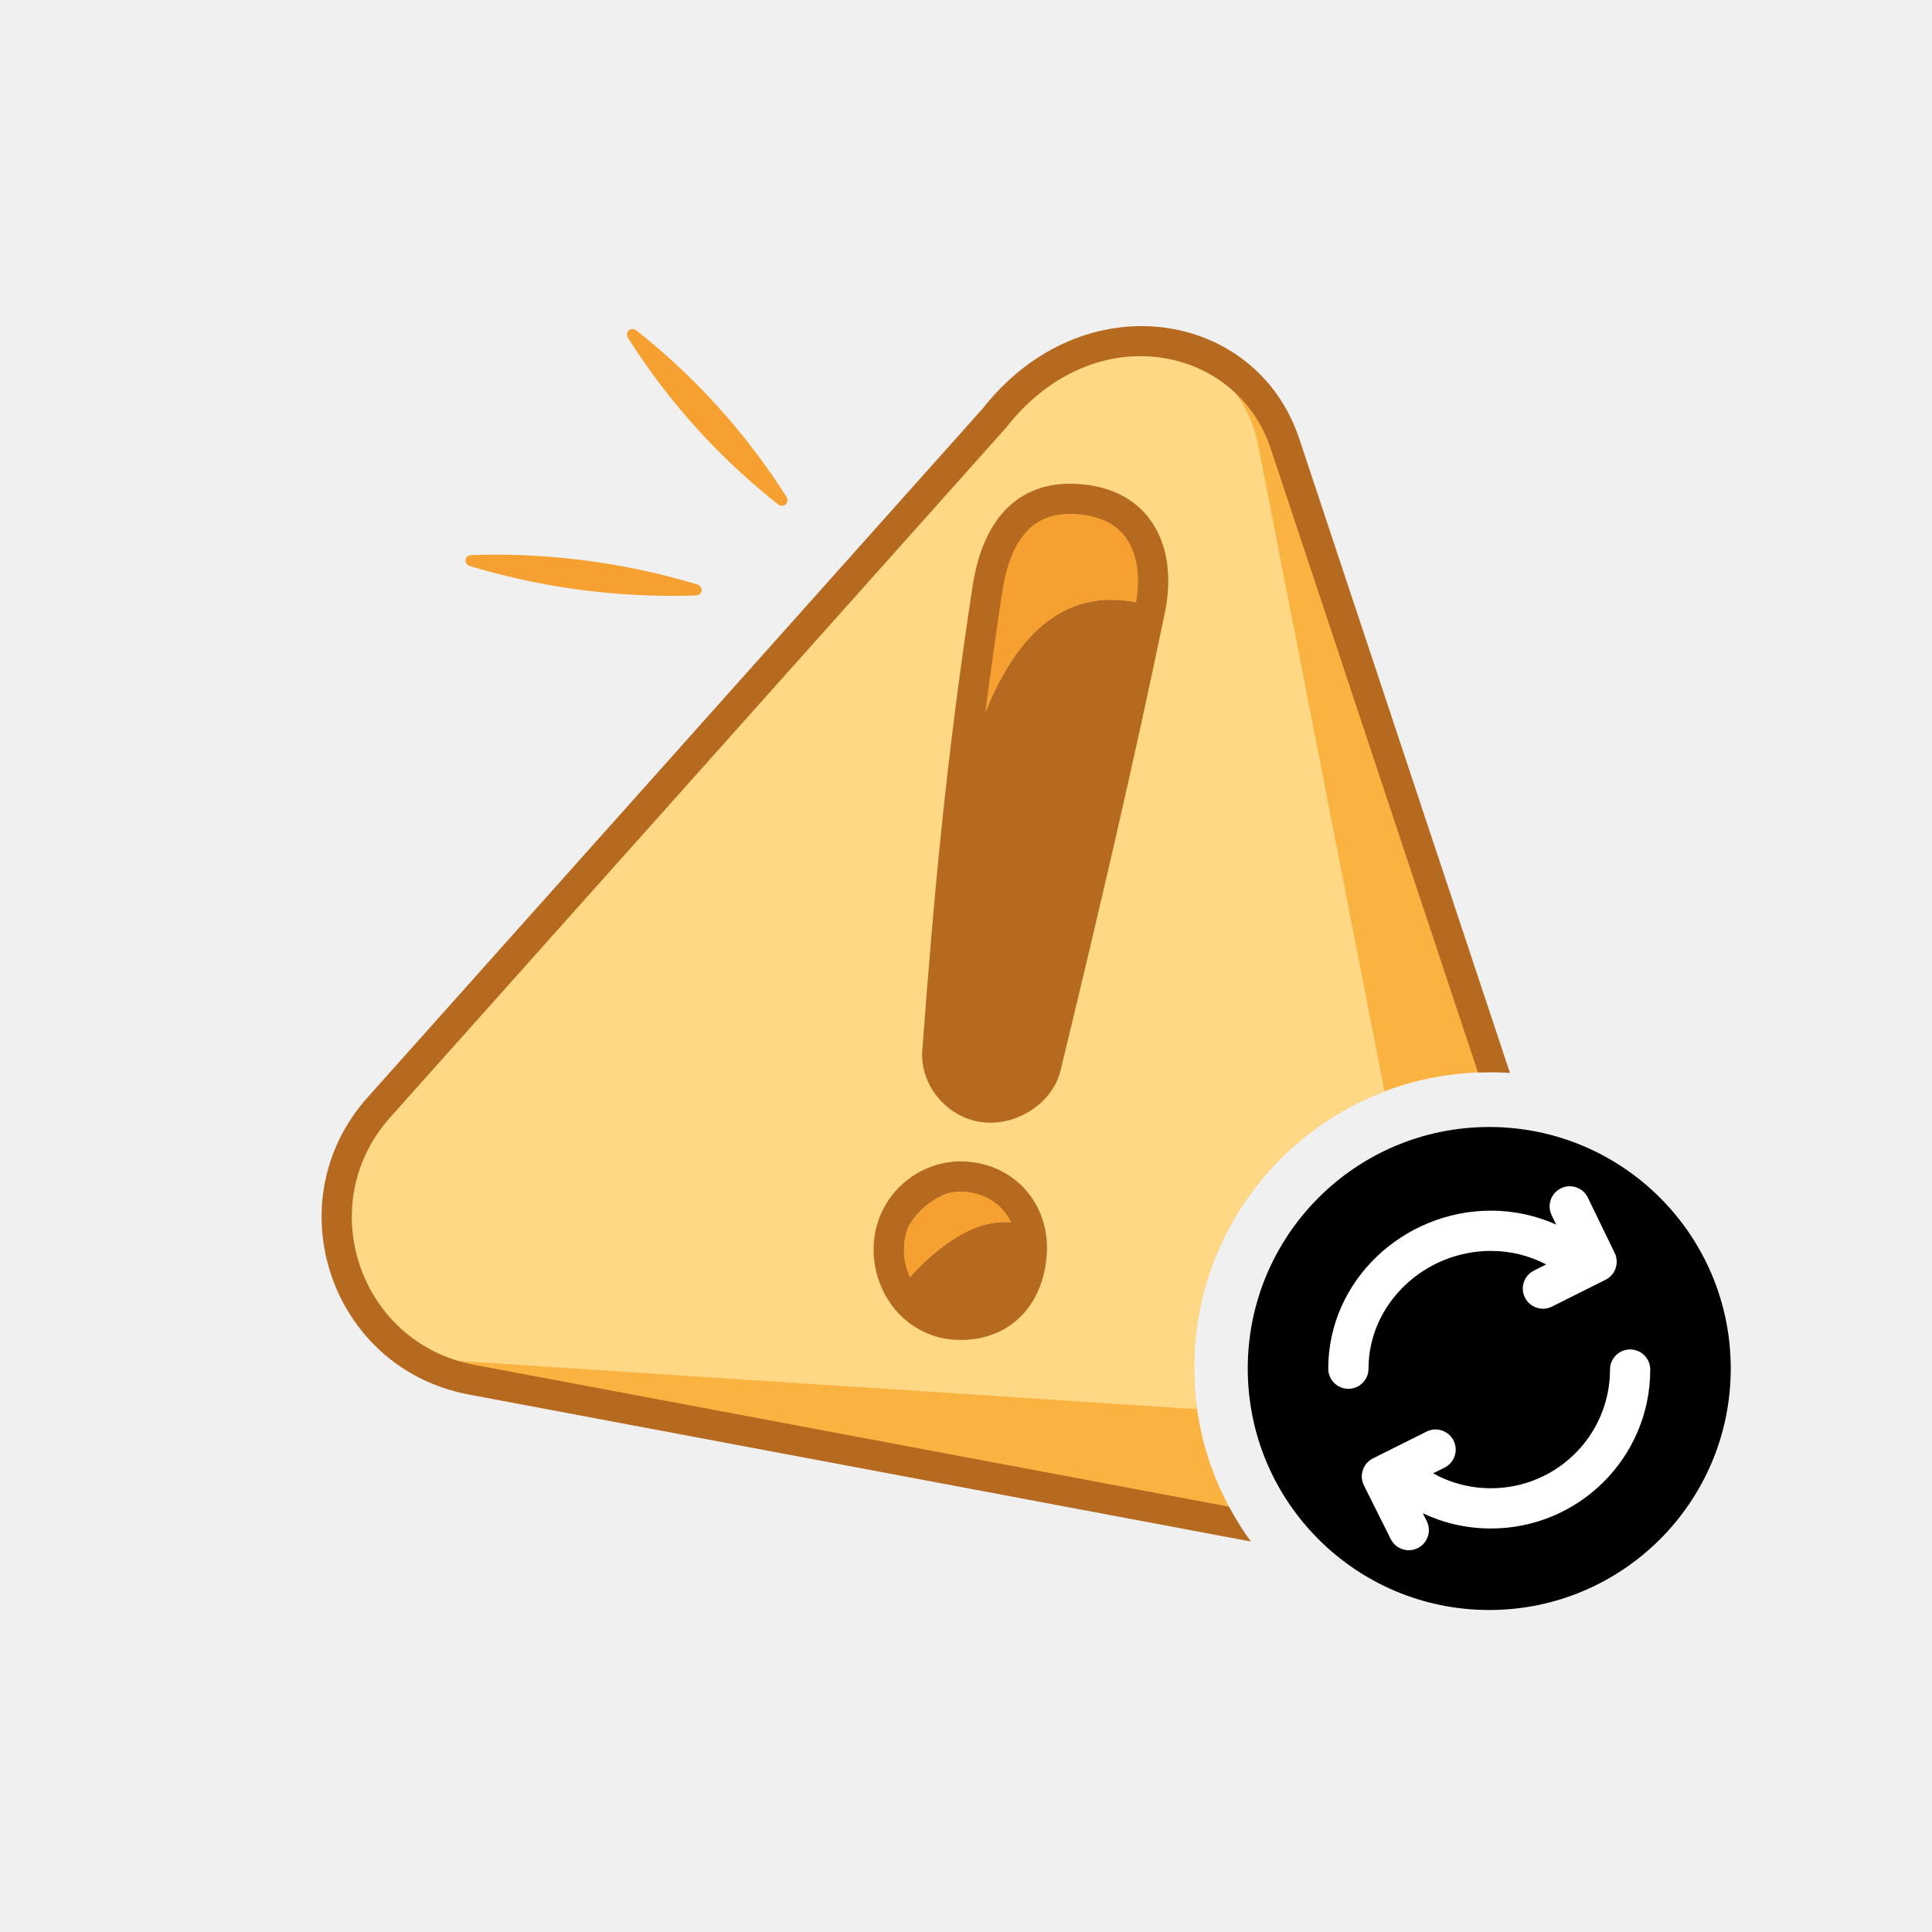
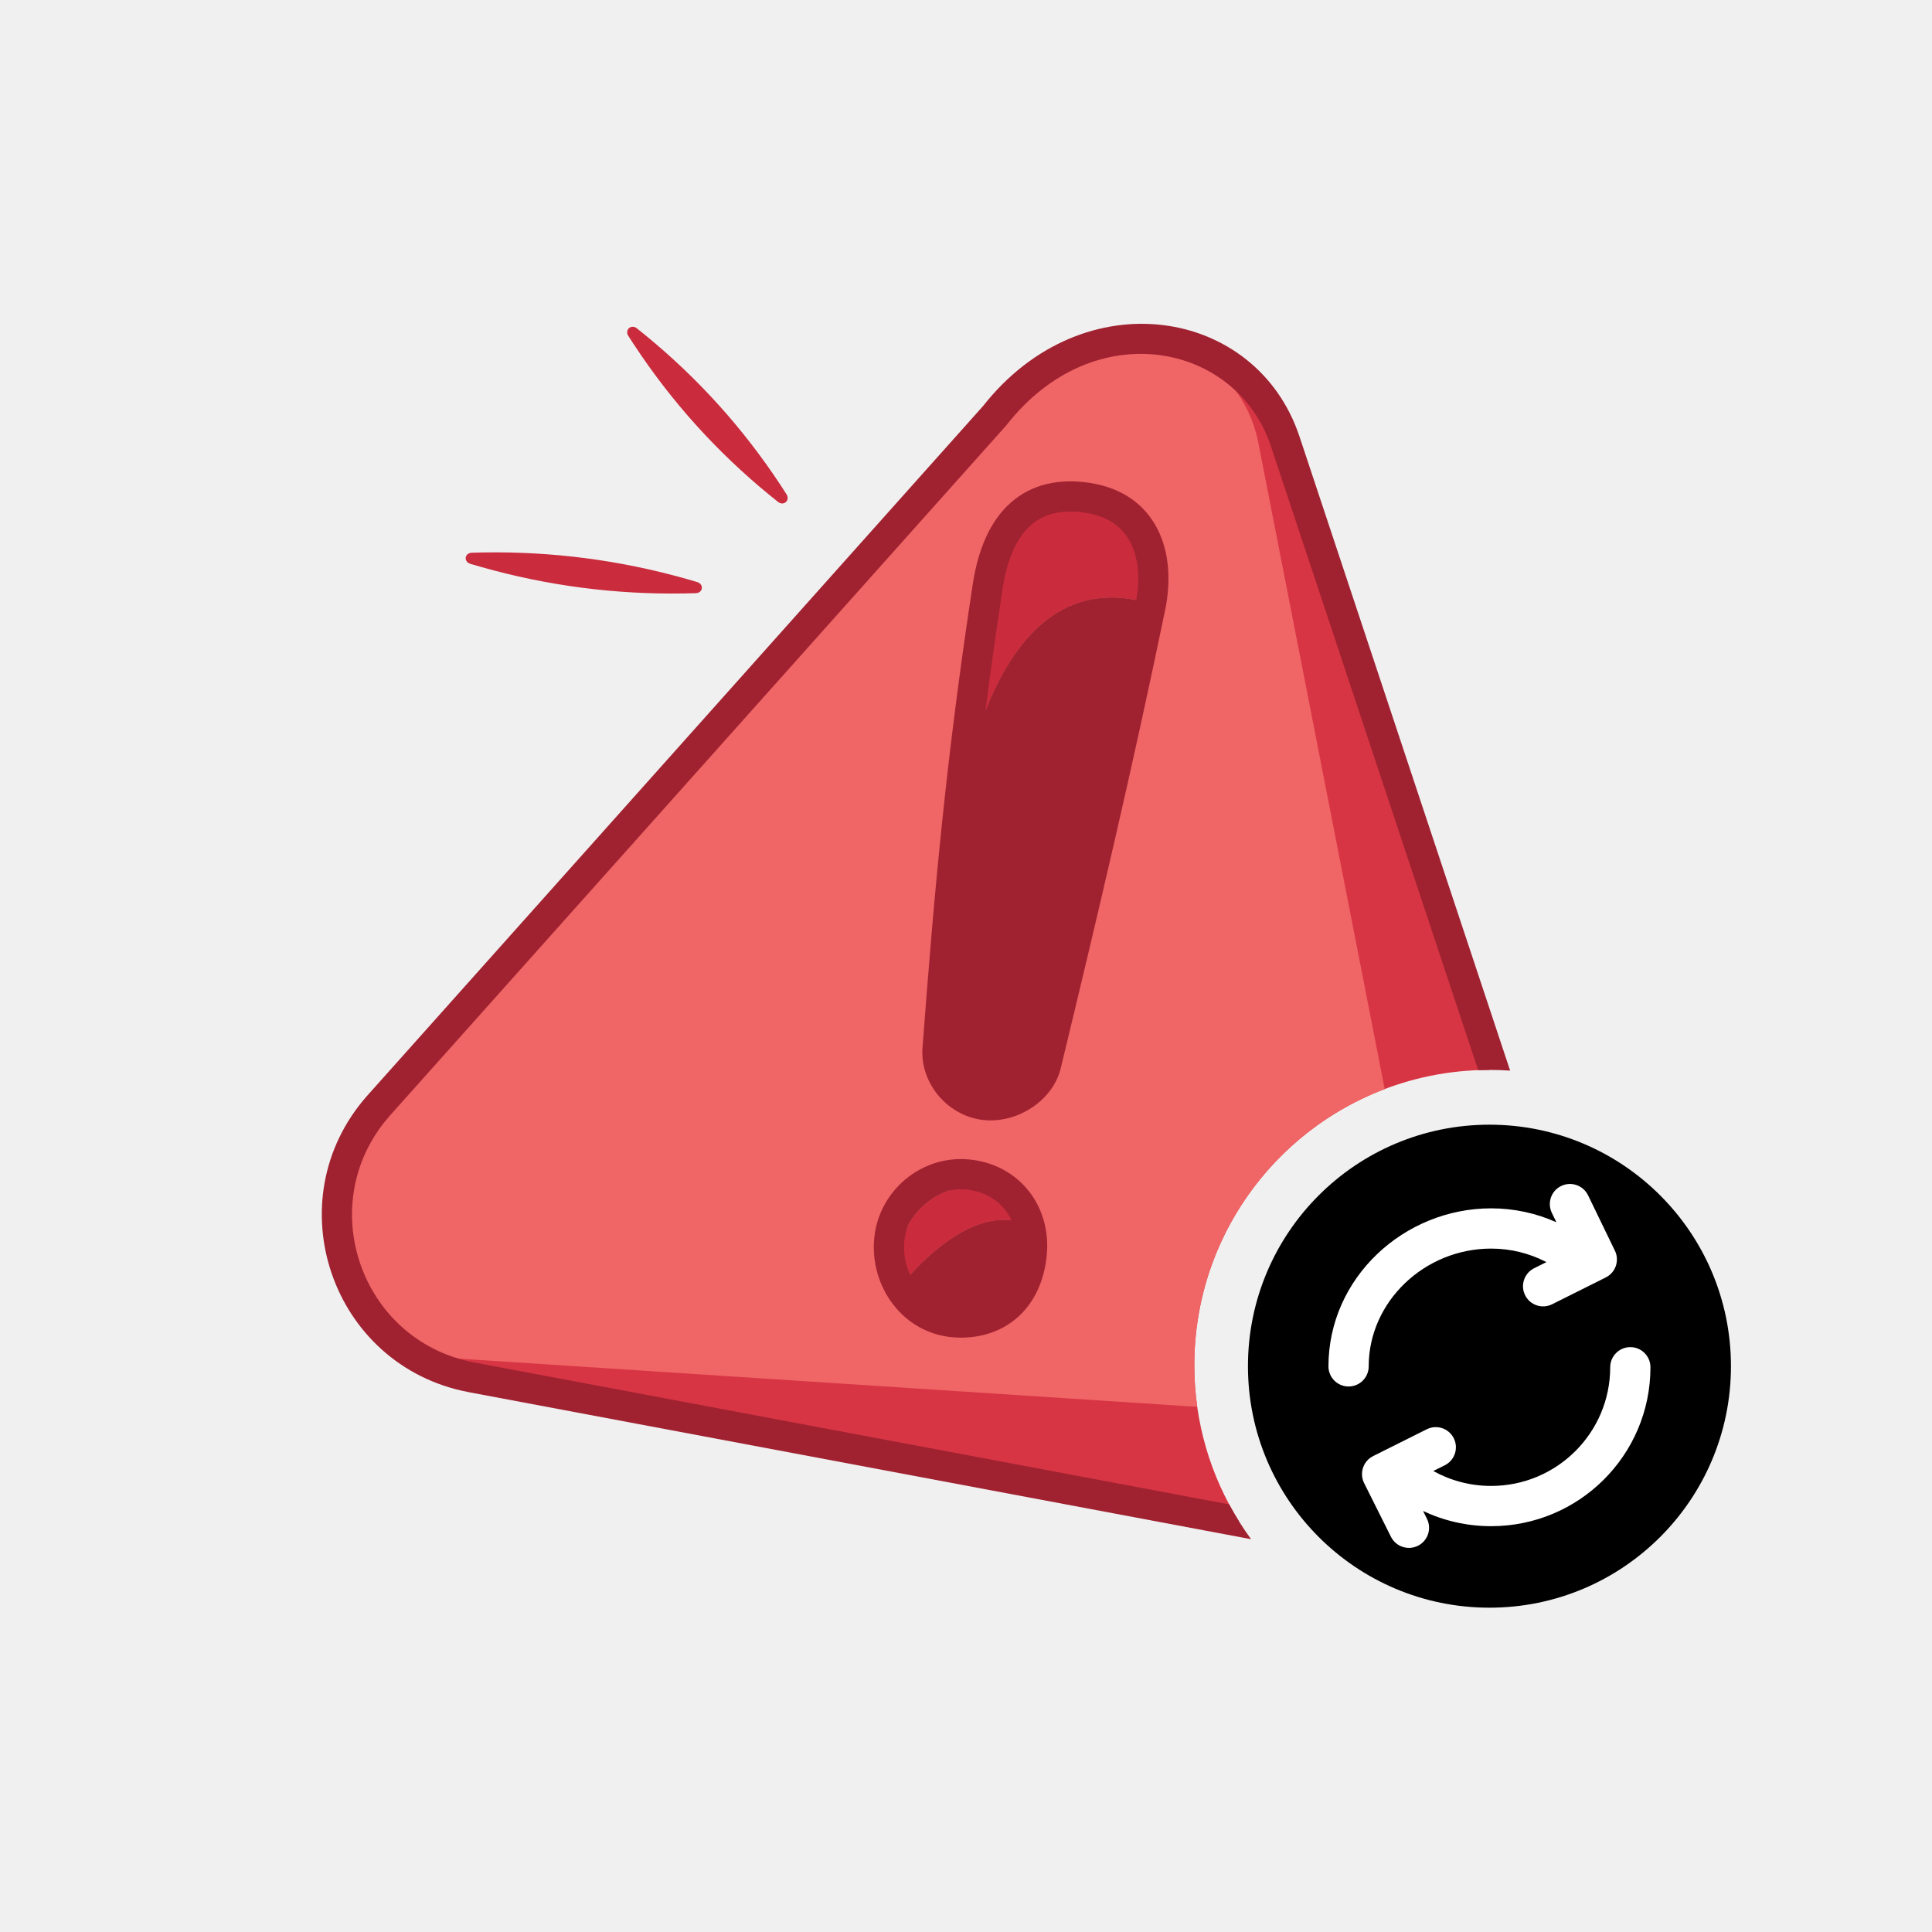
<svg xmlns="http://www.w3.org/2000/svg" width="96" height="96" viewBox="0 0 96 96" fill="none">
-   <path d="M51.155 19.62C54.869 15.493 61.652 16.886 63.439 22.143L74.022 53.279C74.015 53.279 74.007 53.279 74 53.279C65.9 53.279 59.334 59.845 59.334 67.945C59.334 70.805 60.152 73.474 61.568 75.73L22.211 68.376C16.61 67.329 14.315 60.554 18.126 56.318L51.155 19.62Z" fill="#FAB341" />
-   <path d="M51.33 19.098C54.872 15.075 61.489 16.867 62.518 22.127L68.795 54.229C63.265 56.329 59.334 61.678 59.334 67.945C59.334 68.647 59.383 69.336 59.478 70.011C59.339 70.008 59.2 70.002 59.059 69.993L23.023 67.641C17.451 67.277 14.724 60.676 18.413 56.485L51.33 19.098Z" fill="#FFD885" />
-   <path d="M47.437 59.174C49.361 58.653 50.951 59.58 51.76 61.394C48.7 59.017 44.963 63.762 44.943 63.787C44.226 61.821 45.343 59.756 47.437 59.174Z" fill="#F5A031" />
-   <path d="M47.706 39.673C47.346 43.837 46.99 48 46.58 52.18C46.58 52.18 46.414 45.67 47.706 39.673Z" fill="#F5A031" />
-   <path d="M48.688 28.824C49.183 25.959 51.43 25.23 53.563 25.545C57.304 25.191 57.565 27.977 57.126 30.097C51.604 28.479 48.964 33.833 47.706 39.673C48.018 36.062 48.333 32.449 48.688 28.824Z" fill="#F5A031" />
-   <path d="M23.998 27.566C25.712 27.537 27.409 27.632 29.091 27.851C30.773 28.07 32.439 28.413 34.09 28.879C34.273 28.93 34.456 28.984 34.639 29.039C34.707 29.059 34.769 29.099 34.811 29.155C34.854 29.212 34.873 29.28 34.864 29.348C34.856 29.415 34.82 29.476 34.765 29.52C34.709 29.564 34.639 29.586 34.569 29.589C34.378 29.595 34.188 29.6 33.997 29.603C32.284 29.631 30.586 29.536 28.904 29.317C27.222 29.099 25.556 28.756 23.906 28.29C23.723 28.238 23.539 28.185 23.356 28.13C23.289 28.11 23.227 28.07 23.184 28.014C23.142 27.957 23.123 27.888 23.131 27.821C23.14 27.754 23.176 27.692 23.231 27.648C23.286 27.605 23.356 27.582 23.427 27.58C23.617 27.574 23.808 27.569 23.998 27.566Z" fill="#F5A031" />
-   <path d="M31.435 16.351C31.506 16.353 31.573 16.381 31.628 16.424C31.775 16.541 31.922 16.659 32.067 16.777C33.373 17.848 34.585 19.002 35.702 20.241C36.819 21.48 37.842 22.803 38.77 24.211C38.873 24.367 38.975 24.524 39.076 24.683C39.113 24.741 39.134 24.811 39.128 24.882C39.122 24.952 39.09 25.016 39.039 25.062C38.988 25.108 38.92 25.132 38.849 25.13C38.778 25.129 38.71 25.101 38.656 25.058C38.508 24.941 38.362 24.823 38.217 24.704C36.91 23.634 35.699 22.48 34.581 21.241C33.464 20.002 32.441 18.678 31.513 17.271C31.41 17.114 31.308 16.957 31.207 16.798C31.17 16.74 31.15 16.67 31.156 16.6C31.162 16.53 31.194 16.465 31.245 16.419C31.296 16.374 31.364 16.349 31.435 16.351Z" fill="#F5A031" />
-   <path d="M48.84 20.288C53.803 13.983 62.42 15.362 64.561 21.806L75.028 53.314C74.688 53.291 74.346 53.279 74 53.279C73.812 53.279 73.625 53.282 73.439 53.289L63.137 22.279C61.439 17.166 54.362 15.674 50.005 21.234C49.995 21.247 49.984 21.259 49.974 21.271L19.358 55.555L19.359 55.555C15.532 59.881 17.868 66.728 23.54 67.813L61.066 74.866C61.389 75.469 61.754 76.048 62.156 76.597L23.263 69.288L23.261 69.287C16.445 67.985 13.638 59.759 18.235 54.561L18.238 54.559L48.84 20.288Z" fill="#B66A1F" />
-   <path fill-rule="evenodd" clip-rule="evenodd" d="M43.434 61.609C43.673 59.272 45.775 57.497 48.158 57.729C50.619 57.968 52.253 60.037 51.999 62.521C51.865 63.834 51.341 64.9 50.502 65.617C49.663 66.333 48.577 66.643 47.424 66.57C44.883 66.41 43.184 64.061 43.434 61.609ZM48.012 59.222C47.696 59.191 47.386 59.216 47.092 59.287C46.196 59.623 45.51 60.245 45.113 61.005C45.018 61.243 44.954 61.496 44.927 61.761C44.864 62.377 44.976 62.962 45.217 63.465C45.959 62.632 48.099 60.482 50.253 60.751C49.855 59.9 49.045 59.322 48.012 59.222Z" fill="#B66A1F" />
-   <path fill-rule="evenodd" clip-rule="evenodd" d="M50.219 25.086C51.258 24.171 52.606 23.883 54.118 24.106C55.762 24.349 56.899 25.201 57.513 26.418C58.109 27.598 58.171 29.037 57.883 30.432C56.312 38.046 54.542 45.575 52.715 53.121C52.525 54.002 51.937 54.717 51.23 55.175C50.517 55.637 49.617 55.882 48.733 55.752C46.998 55.495 45.672 53.866 45.833 52.124C46.422 44.301 47.009 37.773 48.324 29.154C48.594 27.382 49.203 25.982 50.219 25.086ZM53.898 25.59C52.708 25.414 51.84 25.657 51.211 26.211C50.56 26.785 50.049 27.794 49.807 29.379C49.483 31.504 49.203 33.502 48.957 35.423C50.406 31.778 52.73 29.192 56.452 29.931C56.646 28.829 56.548 27.836 56.173 27.093C55.794 26.343 55.094 25.767 53.898 25.59Z" fill="#B66A1F" />
-   <path d="M74 80C80.627 80 86 74.627 86 68C86 61.373 80.627 56 74 56C67.373 56 62 61.373 62 68C62 74.627 67.373 80 74 80Z" fill="black" />
-   <path d="M81 67.054C81.552 67.054 82 67.502 82 68.054C82 72.418 78.453 75.95 74.083 75.95C72.874 75.95 71.727 75.679 70.701 75.195L70.894 75.582C71.141 76.076 70.941 76.677 70.447 76.924C69.953 77.171 69.353 76.97 69.106 76.476L67.772 73.809C67.758 73.781 67.746 73.753 67.735 73.725C67.73 73.711 67.725 73.698 67.72 73.685C67.593 73.314 67.697 72.906 67.973 72.641C67.985 72.63 67.997 72.619 68.01 72.608C68.034 72.586 68.061 72.566 68.088 72.546C68.129 72.517 68.173 72.491 68.219 72.468L70.886 71.135C71.38 70.888 71.98 71.088 72.228 71.582C72.475 72.076 72.275 72.677 71.781 72.924L71.21 73.209C72.06 73.681 73.038 73.95 74.083 73.95C77.354 73.95 80 71.308 80 68.054C80 67.502 80.448 67.054 81 67.054Z" fill="white" />
-   <path d="M77.564 59.046C78.061 58.805 78.659 59.013 78.9 59.51L80.233 62.26C80.244 62.282 80.254 62.305 80.263 62.328C80.265 62.334 80.268 62.341 80.27 62.348C80.273 62.355 80.275 62.362 80.278 62.369C80.281 62.379 80.285 62.389 80.288 62.399C80.29 62.404 80.291 62.408 80.292 62.413C80.296 62.423 80.299 62.434 80.302 62.445C80.303 62.451 80.305 62.458 80.306 62.465C80.308 62.474 80.311 62.484 80.313 62.495C80.345 62.649 80.339 62.806 80.299 62.954C80.298 62.96 80.296 62.966 80.295 62.971C80.288 62.996 80.28 63.02 80.271 63.044C80.268 63.05 80.266 63.057 80.264 63.063C80.248 63.102 80.23 63.14 80.21 63.177C80.208 63.182 80.205 63.186 80.203 63.19C80.19 63.213 80.175 63.236 80.16 63.258C80.156 63.264 80.153 63.269 80.149 63.275C80.135 63.295 80.119 63.315 80.103 63.335C80.098 63.34 80.094 63.346 80.089 63.351C80.061 63.384 80.03 63.416 79.996 63.445C79.993 63.447 79.991 63.45 79.988 63.452C79.94 63.493 79.888 63.531 79.832 63.563C79.829 63.564 79.826 63.566 79.824 63.567C79.814 63.573 79.804 63.578 79.793 63.584C79.789 63.586 79.785 63.588 79.781 63.59L77.115 64.924C76.621 65.17 76.02 64.97 75.773 64.476C75.525 63.983 75.725 63.382 76.219 63.135L76.831 62.828C76.819 62.823 76.807 62.818 76.796 62.812C75.984 62.394 75.063 62.157 74.083 62.157C70.773 62.157 68 64.794 68 68.009C68 68.561 67.552 69.009 67 69.009C66.448 69.009 66 68.561 66 68.009C66 63.606 69.754 60.157 74.083 60.157C75.237 60.157 76.336 60.405 77.327 60.849L77.1 60.382C76.859 59.885 77.067 59.287 77.564 59.046Z" fill="white" />
+   <path d="M51.165 19.505C54.879 15.378 61.662 16.771 63.449 22.028L74.032 53.164C74.025 53.164 74.017 53.164 74.01 53.164C65.91 53.164 59.344 59.73 59.344 67.831C59.344 70.691 60.162 73.359 61.578 75.615L22.221 68.261C16.62 67.214 14.325 60.439 18.136 56.203L51.165 19.505Z" fill="#D83544" />
+   <path d="M51.34 18.983C54.882 14.96 61.499 16.752 62.528 22.012L68.805 54.114C63.275 56.214 59.344 61.563 59.344 67.83C59.344 68.532 59.393 69.221 59.488 69.896C59.349 69.893 59.209 69.887 59.069 69.878L23.033 67.526C17.462 67.162 14.734 60.561 18.423 56.37L51.34 18.983Z" fill="#F06565" />
+   <path d="M47.447 59.06C49.371 58.538 50.961 59.466 51.77 61.279C48.71 58.903 44.973 63.647 44.953 63.672C44.236 61.707 45.353 59.642 47.447 59.06Z" fill="#CA2B3D" />
+   <path d="M47.716 39.559C47.356 43.723 47 47.886 46.59 52.066C46.59 52.066 46.424 45.556 47.716 39.559Z" fill="#CA2B3D" />
+   <path d="M48.699 28.709C49.193 25.845 51.44 25.116 53.573 25.43C57.314 25.076 57.575 27.863 57.136 29.983C51.614 28.364 48.974 33.718 47.716 39.559C48.028 35.947 48.343 32.335 48.699 28.709Z" fill="#CA2B3D" />
+   <path d="M24.008 27.451C25.722 27.423 27.419 27.518 29.101 27.737C30.783 27.956 32.449 28.298 34.1 28.764C34.283 28.816 34.466 28.869 34.649 28.924C34.717 28.945 34.779 28.984 34.821 29.041C34.864 29.098 34.883 29.166 34.874 29.233C34.866 29.3 34.83 29.362 34.775 29.406C34.719 29.45 34.649 29.472 34.579 29.474C34.388 29.48 34.198 29.485 34.007 29.488C32.294 29.517 30.596 29.422 28.914 29.203C27.232 28.984 25.566 28.642 23.916 28.175C23.733 28.124 23.549 28.07 23.366 28.015C23.299 27.995 23.236 27.956 23.194 27.899C23.152 27.842 23.133 27.774 23.141 27.707C23.15 27.64 23.186 27.578 23.241 27.534C23.296 27.49 23.366 27.468 23.437 27.465C23.627 27.459 23.818 27.454 24.008 27.451Z" fill="#CA2B3D" />
+   <path d="M31.445 16.237C31.516 16.238 31.583 16.266 31.638 16.309C31.785 16.426 31.932 16.544 32.077 16.663C33.383 17.733 34.595 18.887 35.712 20.126C36.83 21.365 37.852 22.689 38.78 24.096C38.883 24.253 38.986 24.41 39.086 24.568C39.123 24.627 39.144 24.697 39.138 24.767C39.132 24.837 39.1 24.902 39.049 24.948C38.998 24.993 38.93 25.018 38.859 25.016C38.788 25.014 38.72 24.986 38.666 24.943C38.518 24.827 38.372 24.709 38.227 24.59C36.92 23.52 35.709 22.365 34.591 21.126C33.474 19.887 32.451 18.564 31.523 17.156C31.42 17 31.318 16.842 31.217 16.684C31.18 16.625 31.16 16.556 31.166 16.485C31.172 16.415 31.203 16.351 31.255 16.305C31.306 16.259 31.374 16.235 31.445 16.237Z" fill="#CA2B3D" />
+   <path d="M48.85 20.173C53.813 13.868 62.43 15.247 64.571 21.691L75.038 53.199C74.698 53.176 74.356 53.164 74.01 53.164C73.822 53.164 73.635 53.167 73.449 53.174L63.147 22.164C61.449 17.051 54.372 15.559 50.015 21.119C50.005 21.131 49.994 21.144 49.984 21.156L19.368 55.44L19.369 55.44C15.542 59.766 17.878 66.613 23.55 67.698L61.076 74.751C61.4 75.355 61.764 75.933 62.166 76.482L23.273 69.173L23.271 69.172C16.455 67.87 13.648 59.644 18.245 54.446L18.247 54.444L48.85 20.173Z" fill="#A02231" />
+   <path fill-rule="evenodd" clip-rule="evenodd" d="M43.444 61.494C43.683 59.157 45.785 57.382 48.168 57.614C50.629 57.853 52.263 59.922 52.009 62.406C51.875 63.719 51.352 64.785 50.512 65.502C49.673 66.218 48.587 66.528 47.434 66.456C44.893 66.296 43.194 63.946 43.444 61.494ZM48.022 59.107C47.706 59.076 47.396 59.101 47.102 59.172C46.206 59.508 45.52 60.13 45.123 60.89C45.028 61.128 44.964 61.381 44.937 61.647C44.874 62.262 44.986 62.847 45.227 63.351C45.969 62.517 48.109 60.367 50.263 60.636C49.865 59.785 49.055 59.207 48.022 59.107Z" fill="#A02231" />
+   <path fill-rule="evenodd" clip-rule="evenodd" d="M50.23 24.971C51.268 24.056 52.616 23.768 54.128 23.991C55.772 24.234 56.909 25.087 57.523 26.303C58.119 27.483 58.181 28.922 57.894 30.317C56.322 37.931 54.552 45.46 52.725 53.006C52.535 53.887 51.947 54.602 51.24 55.059C50.527 55.522 49.627 55.767 48.743 55.637C47.008 55.38 45.682 53.751 45.843 52.009C46.432 44.187 47.019 37.658 48.334 29.038C48.604 27.267 49.213 25.867 50.23 24.971ZM53.908 25.475C52.718 25.299 51.85 25.542 51.221 26.096C50.57 26.67 50.059 27.679 49.817 29.264C49.493 31.389 49.213 33.387 48.967 35.308C50.416 31.663 52.739 29.077 56.462 29.816C56.656 28.714 56.558 27.721 56.183 26.979C55.804 26.227 55.104 25.652 53.908 25.475Z" fill="#A02231" />
+   <path d="M74.01 79.885C80.637 79.885 86.01 74.512 86.01 67.885C86.01 61.258 80.637 55.885 74.01 55.885C67.383 55.885 62.01 61.258 62.01 67.885C62.01 74.512 67.383 79.885 74.01 79.885Z" fill="black" />
+   <path d="M81.01 66.938C81.562 66.938 82.01 67.386 82.01 67.938C82.01 72.302 78.463 75.835 74.093 75.835C72.885 75.835 71.737 75.564 70.711 75.079L70.904 75.467C71.151 75.961 70.951 76.561 70.457 76.808C69.963 77.055 69.362 76.854 69.115 76.361L67.782 73.694C67.768 73.666 67.756 73.638 67.745 73.609C67.74 73.596 67.735 73.583 67.73 73.57C67.603 73.198 67.707 72.791 67.983 72.525C67.995 72.514 68.007 72.503 68.019 72.492C68.044 72.471 68.071 72.45 68.098 72.431C68.139 72.402 68.183 72.376 68.229 72.352L70.896 71.019C71.39 70.772 71.99 70.972 72.237 71.466C72.485 71.96 72.285 72.561 71.791 72.808L71.219 73.093C72.07 73.565 73.048 73.835 74.093 73.835C77.364 73.835 80.01 71.192 80.01 67.938C80.01 67.386 80.458 66.938 81.01 66.938Z" fill="white" />
+   <path d="M77.574 58.931C78.071 58.69 78.669 58.898 78.91 59.394L80.243 62.145C80.254 62.167 80.264 62.19 80.273 62.212C80.275 62.219 80.278 62.226 80.281 62.232C80.283 62.239 80.285 62.246 80.288 62.253C80.291 62.263 80.295 62.273 80.298 62.284C80.299 62.288 80.301 62.292 80.302 62.297C80.305 62.308 80.309 62.319 80.311 62.33C80.313 62.336 80.315 62.343 80.316 62.349C80.319 62.359 80.321 62.369 80.323 62.379C80.355 62.534 80.349 62.691 80.309 62.839C80.308 62.844 80.306 62.85 80.305 62.856C80.298 62.88 80.29 62.904 80.281 62.928C80.278 62.935 80.276 62.941 80.274 62.947C80.258 62.987 80.24 63.025 80.22 63.062C80.218 63.066 80.215 63.07 80.213 63.075C80.2 63.098 80.185 63.121 80.17 63.143C80.166 63.148 80.163 63.154 80.159 63.159C80.145 63.18 80.129 63.2 80.113 63.219C80.108 63.225 80.104 63.23 80.099 63.235C80.071 63.268 80.04 63.3 80.006 63.33C80.004 63.332 80.001 63.334 79.998 63.337C79.95 63.378 79.898 63.415 79.842 63.447C79.839 63.449 79.837 63.45 79.834 63.452C79.824 63.457 79.814 63.463 79.803 63.468C79.799 63.47 79.795 63.473 79.791 63.475L77.124 64.808C76.631 65.055 76.03 64.855 75.783 64.361C75.535 63.867 75.735 63.266 76.229 63.019L76.841 62.713C76.829 62.708 76.817 62.702 76.806 62.696C75.994 62.278 75.073 62.042 74.093 62.042C70.783 62.042 68.01 64.679 68.01 67.894C68.01 68.446 67.562 68.894 67.01 68.894C66.458 68.894 66.01 68.446 66.01 67.894C66.01 63.491 69.764 60.042 74.093 60.042C75.247 60.042 76.346 60.289 77.337 60.734L77.11 60.266C76.87 59.769 77.077 59.171 77.574 58.931Z" fill="white" />
</svg>
